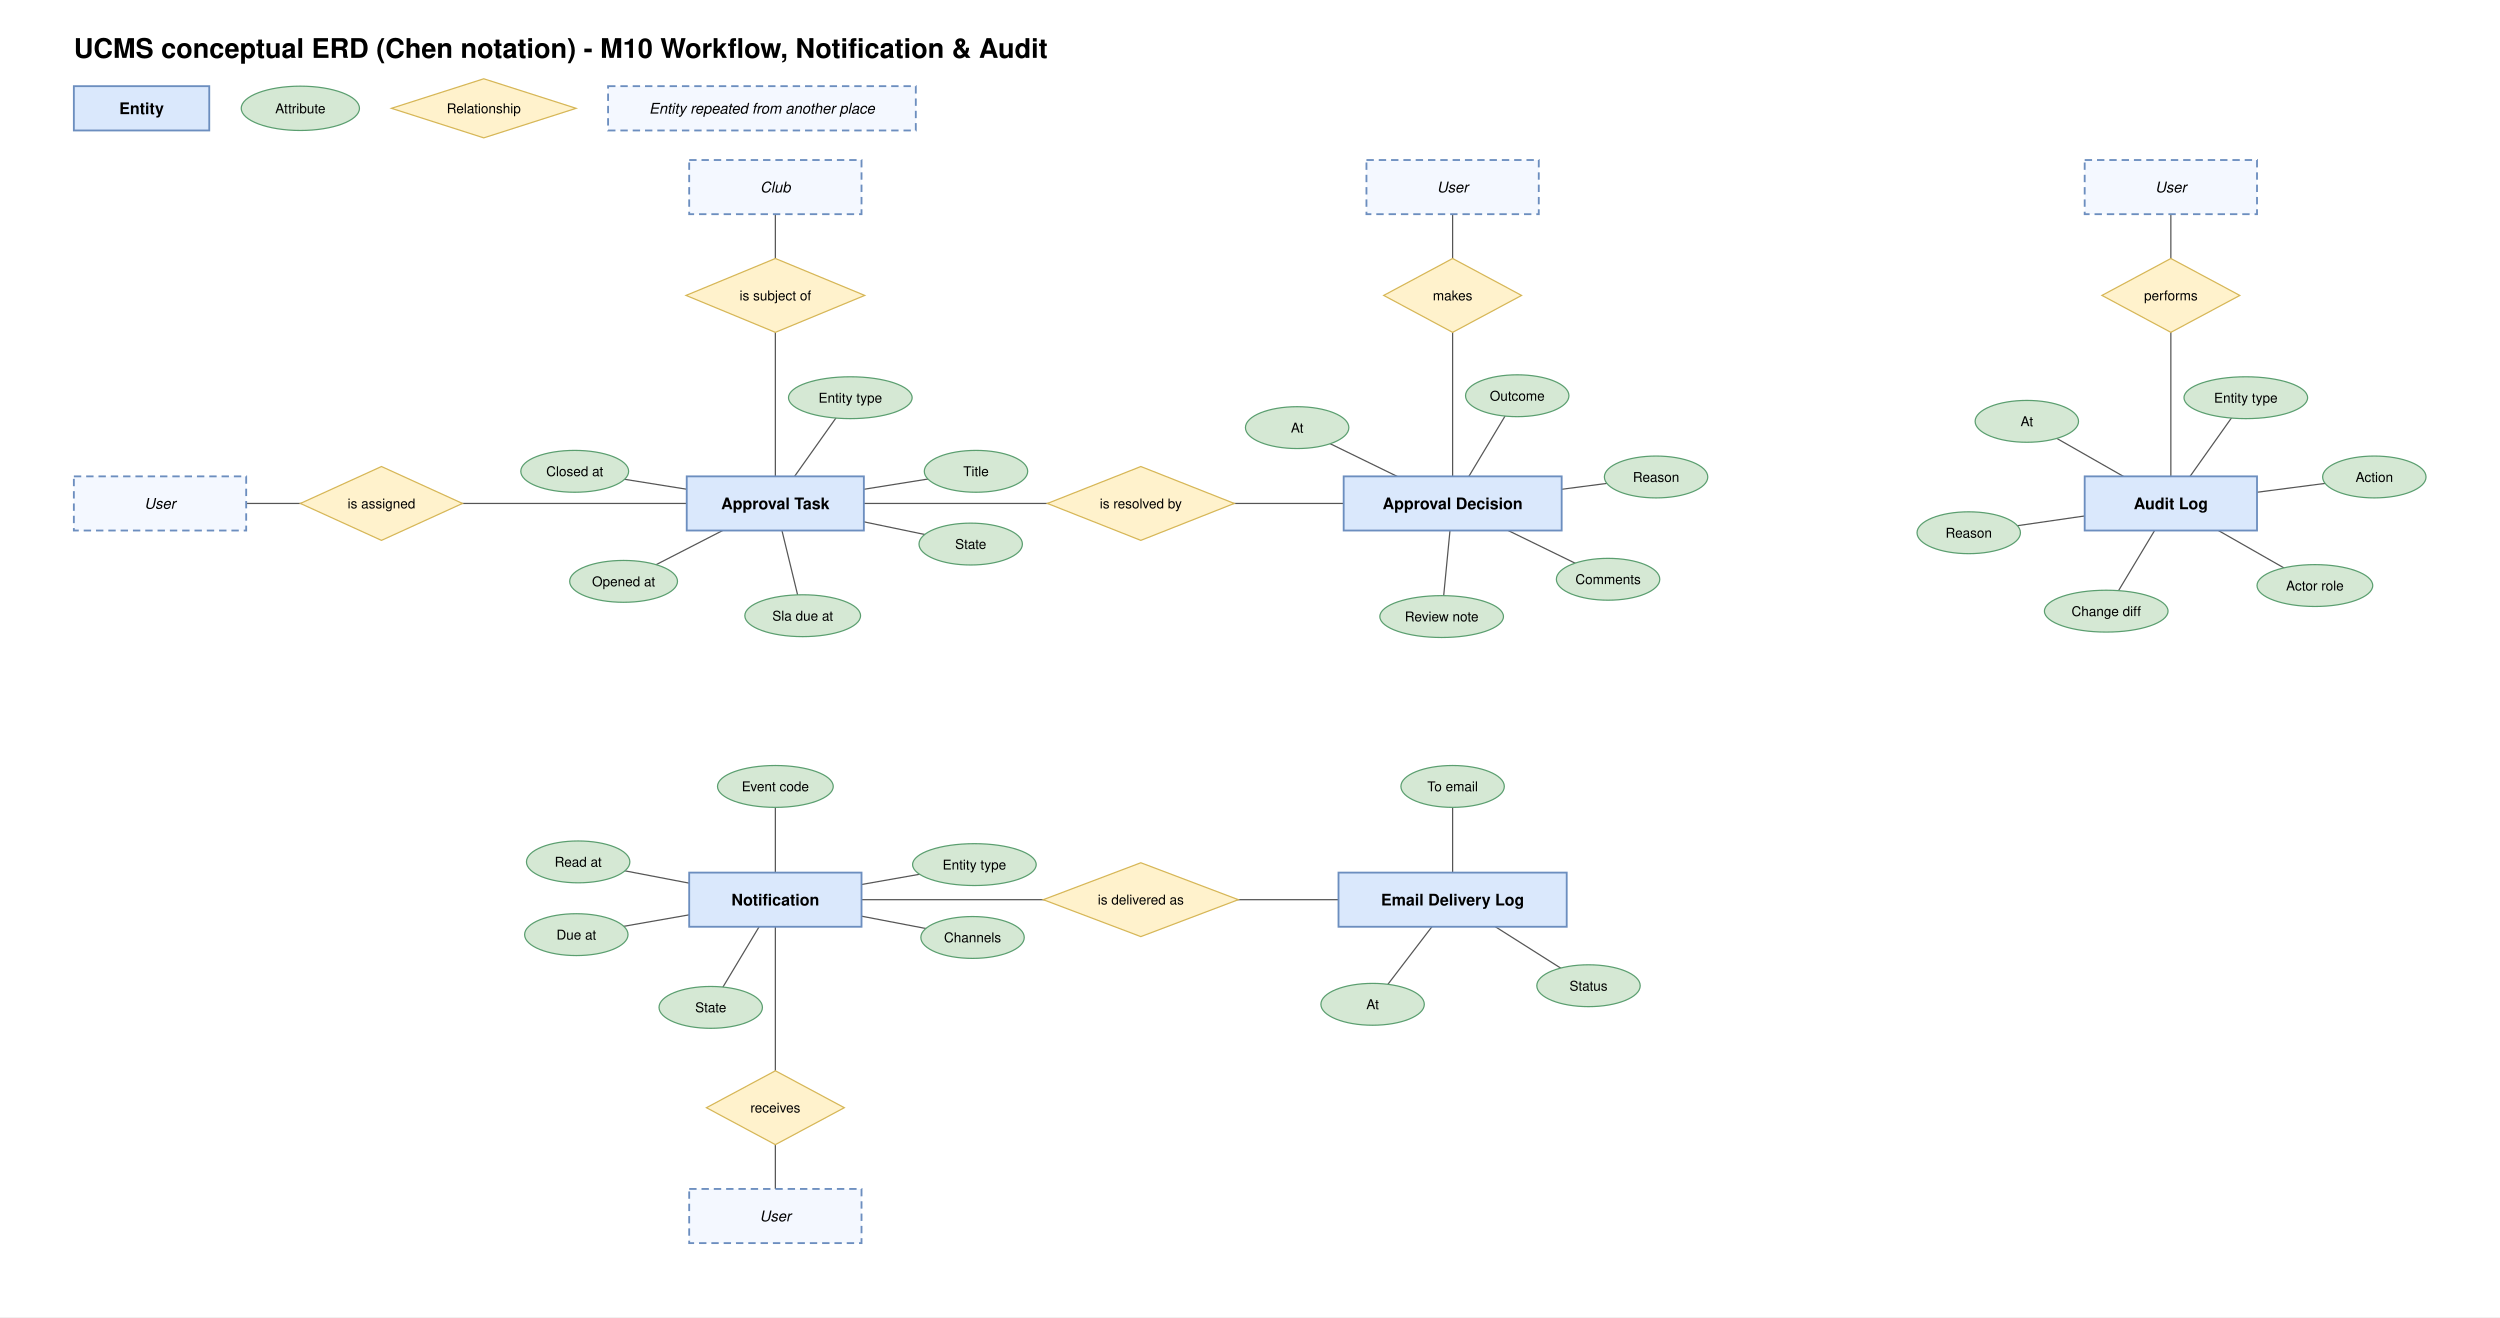
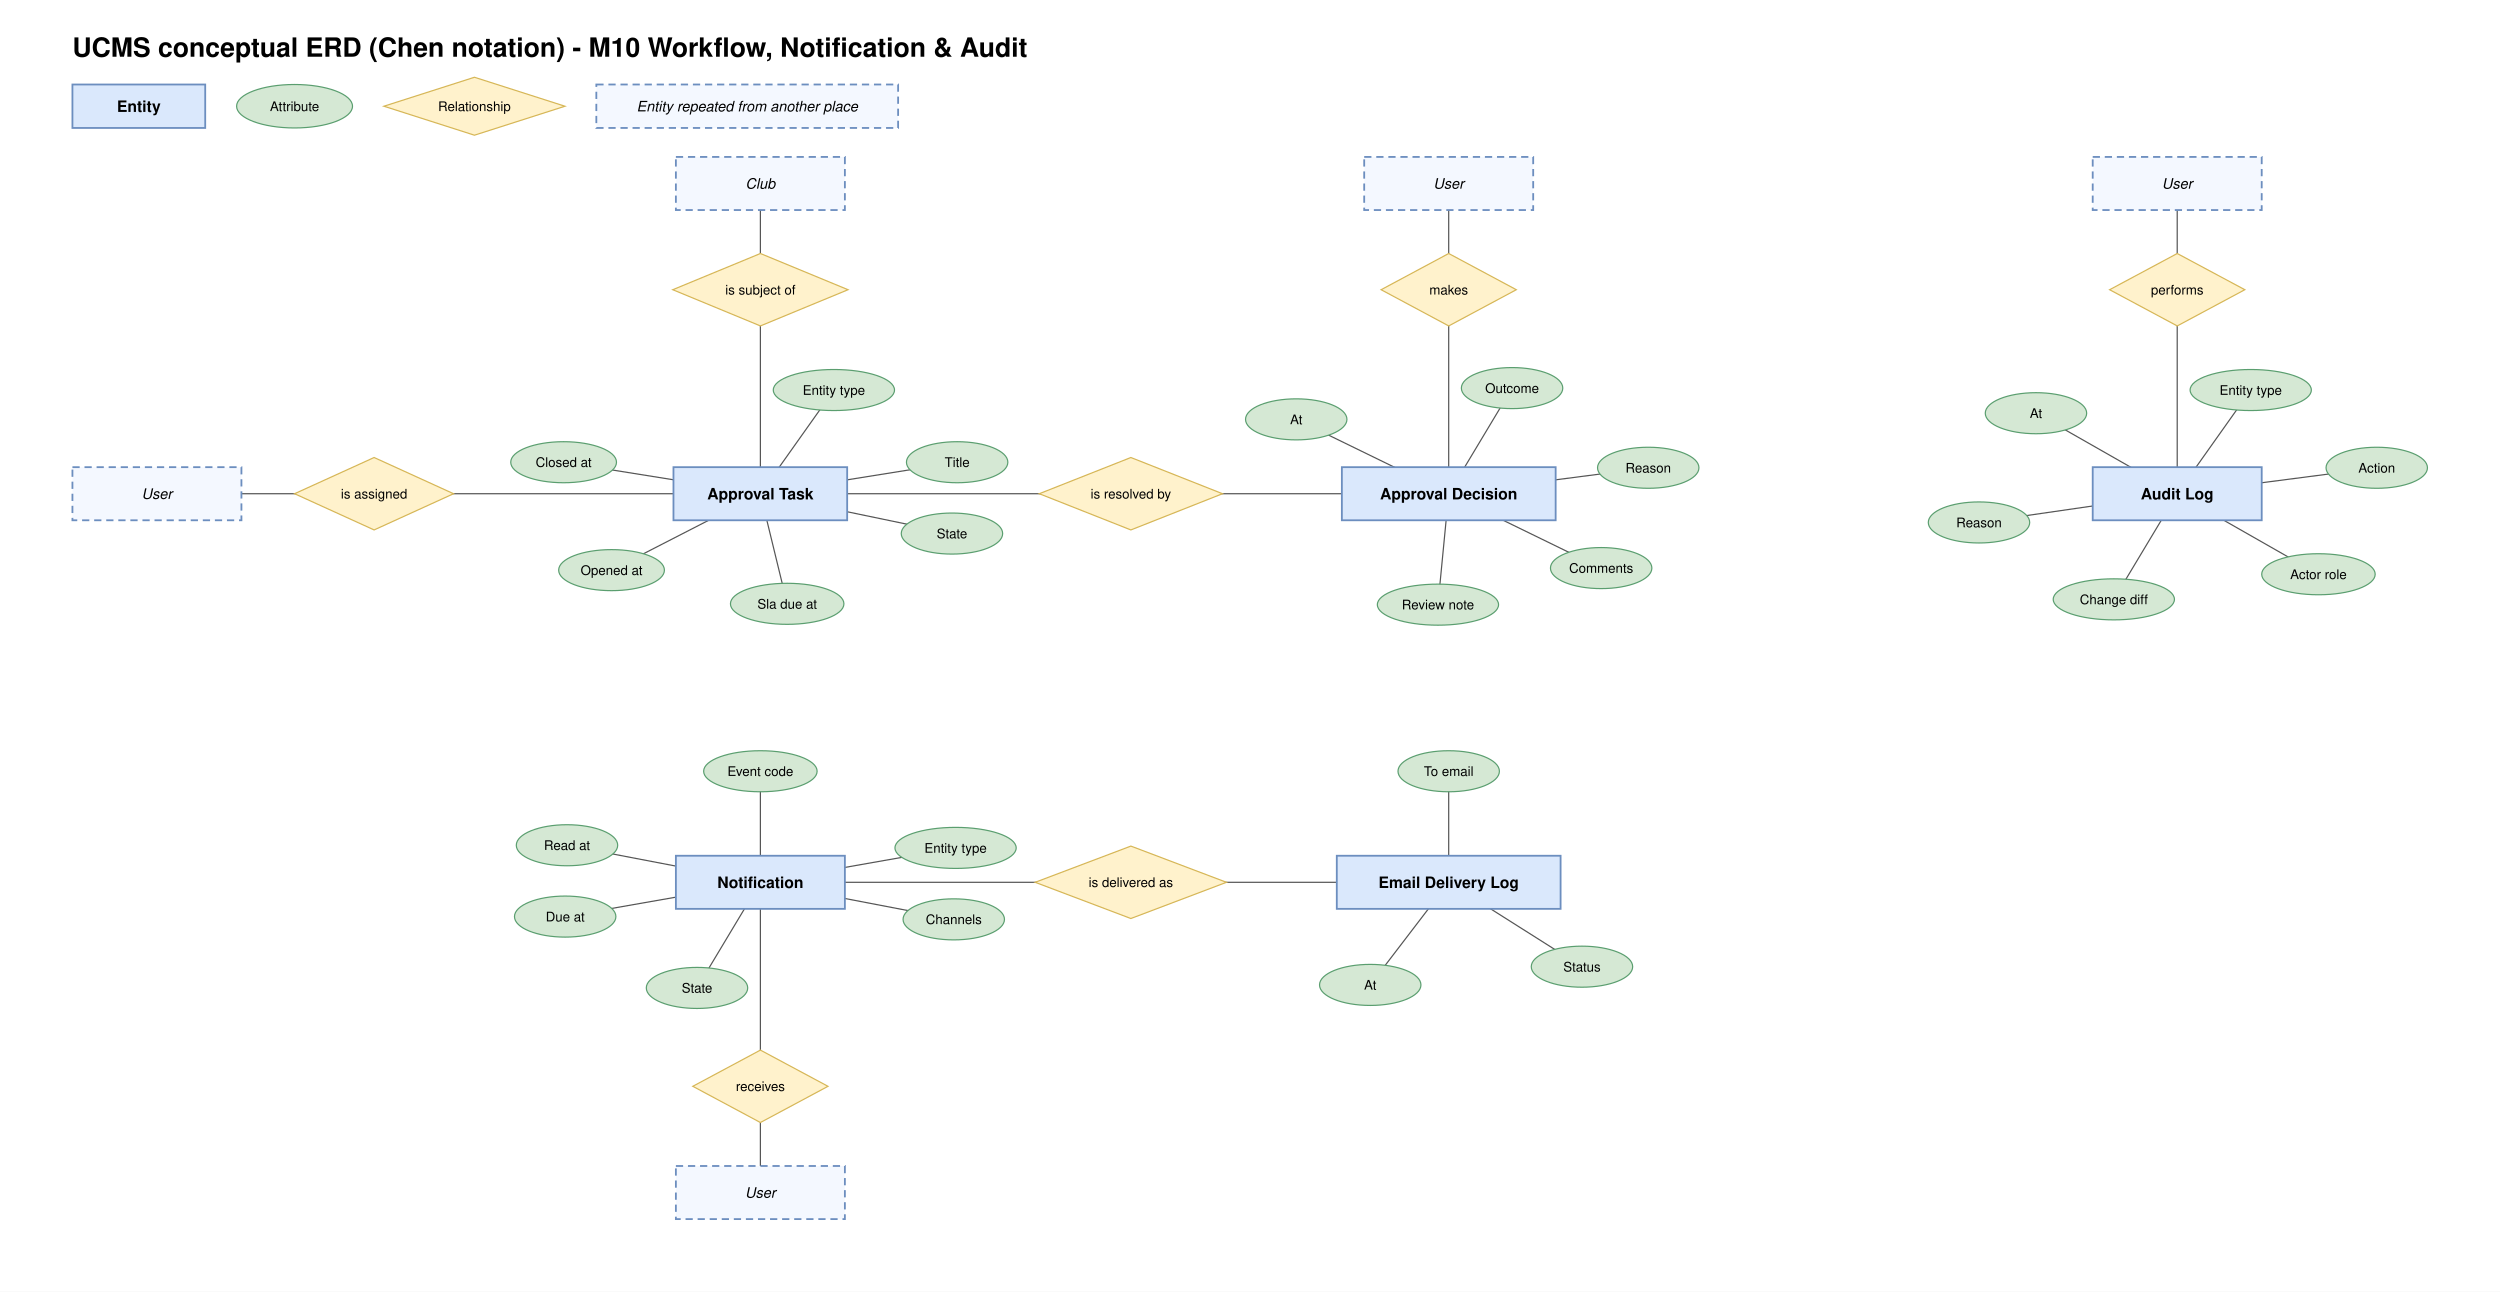
- <svg xmlns="http://www.w3.org/2000/svg" viewBox="0 0 2031 1070" width="2031" height="1070" font-family="Helvetica, Arial, sans-serif">
+ <svg xmlns="http://www.w3.org/2000/svg" viewBox="0 0 2071 1070" width="2071" height="1070" font-family="Helvetica, Arial, sans-serif">
  <rect width="100%" height="100%" fill="#ffffff" />
  <line x1="629.9" y1="409.0" x2="690.8" y2="323.1" stroke="#555555" />
  <line x1="629.9" y1="409.0" x2="792.9" y2="382.9" stroke="#555555" />
  <line x1="629.9" y1="409.0" x2="788.6" y2="442.0" stroke="#555555" />
  <line x1="629.9" y1="409.0" x2="652.1" y2="500.2" stroke="#555555" />
  <line x1="629.9" y1="409.0" x2="506.6" y2="472.3" stroke="#555555" />
  <line x1="629.9" y1="409.0" x2="466.9" y2="382.9" stroke="#555555" />
  <line x1="629.9" y1="409.0" x2="629.9" y2="240.0" stroke="#555555" />
  <line x1="629.9" y1="240.0" x2="629.9" y2="152.0" stroke="#555555" />
  <line x1="629.9" y1="409.0" x2="309.9" y2="409.0" stroke="#555555" />
  <line x1="309.9" y1="409.0" x2="130.0" y2="409.0" stroke="#555555" />
-   <line x1="1180.1" y1="409.0" x2="1232.6" y2="321.5" stroke="#555555" />
-   <line x1="1180.1" y1="409.0" x2="1345.4" y2="387.5" stroke="#555555" />
-   <line x1="1180.1" y1="409.0" x2="1306.4" y2="470.6" stroke="#555555" />
-   <line x1="1180.1" y1="409.0" x2="1171.2" y2="500.9" stroke="#555555" />
-   <line x1="1180.1" y1="409.0" x2="1053.8" y2="347.4" stroke="#555555" />
-   <line x1="1180.1" y1="409.0" x2="1180.1" y2="240.0" stroke="#555555" />
-   <line x1="1180.1" y1="240.0" x2="1180.1" y2="152.0" stroke="#555555" />
+   <line x1="1200.1" y1="409.0" x2="1252.6" y2="321.5" stroke="#555555" />
+   <line x1="1200.1" y1="409.0" x2="1365.4" y2="387.5" stroke="#555555" />
+   <line x1="1200.1" y1="409.0" x2="1326.4" y2="470.6" stroke="#555555" />
+   <line x1="1200.1" y1="409.0" x2="1191.2" y2="500.9" stroke="#555555" />
+   <line x1="1200.1" y1="409.0" x2="1073.8" y2="347.4" stroke="#555555" />
+   <line x1="1200.1" y1="409.0" x2="1200.1" y2="240.0" stroke="#555555" />
+   <line x1="1200.1" y1="240.0" x2="1200.1" y2="152.0" stroke="#555555" />
  <line x1="629.9" y1="730.9" x2="629.9" y2="638.9" stroke="#555555" />
  <line x1="629.9" y1="730.9" x2="791.6" y2="702.4" stroke="#555555" />
  <line x1="629.9" y1="730.9" x2="790.1" y2="761.6" stroke="#555555" />
  <line x1="629.9" y1="730.9" x2="577.4" y2="818.4" stroke="#555555" />
  <line x1="629.9" y1="730.9" x2="468.2" y2="759.3" stroke="#555555" />
  <line x1="629.9" y1="730.9" x2="469.7" y2="700.2" stroke="#555555" />
  <line x1="629.9" y1="730.9" x2="629.9" y2="899.9" stroke="#555555" />
  <line x1="629.9" y1="899.9" x2="629.9" y2="987.9" stroke="#555555" />
-   <line x1="1180.1" y1="730.9" x2="1180.1" y2="638.9" stroke="#555555" />
-   <line x1="1180.1" y1="730.9" x2="1290.5" y2="800.8" stroke="#555555" />
-   <line x1="1180.1" y1="730.9" x2="1115.1" y2="815.9" stroke="#555555" />
-   <line x1="1763.6" y1="409.0" x2="1824.5" y2="323.1" stroke="#555555" />
-   <line x1="1763.6" y1="409.0" x2="1928.9" y2="387.5" stroke="#555555" />
-   <line x1="1763.6" y1="409.0" x2="1880.6" y2="475.7" stroke="#555555" />
-   <line x1="1763.6" y1="409.0" x2="1711.1" y2="496.5" stroke="#555555" />
-   <line x1="1763.6" y1="409.0" x2="1599.4" y2="432.8" stroke="#555555" />
-   <line x1="1763.6" y1="409.0" x2="1646.6" y2="342.3" stroke="#555555" />
-   <line x1="1763.6" y1="409.0" x2="1763.6" y2="240.0" stroke="#555555" />
-   <line x1="1763.6" y1="240.0" x2="1763.6" y2="152.0" stroke="#555555" />
-   <line x1="629.9" y1="409.0" x2="926.8" y2="409.0" stroke="#555555" />
-   <line x1="926.8" y1="409.0" x2="1180.1" y2="409.0" stroke="#555555" />
-   <line x1="629.9" y1="730.9" x2="926.8" y2="730.9" stroke="#555555" />
-   <line x1="926.8" y1="730.9" x2="1180.1" y2="730.9" stroke="#555555" />
+   <line x1="1200.1" y1="730.9" x2="1200.1" y2="638.9" stroke="#555555" />
+   <line x1="1200.1" y1="730.9" x2="1310.5" y2="800.8" stroke="#555555" />
+   <line x1="1200.1" y1="730.9" x2="1135.1" y2="815.9" stroke="#555555" />
+   <line x1="1803.6" y1="409.0" x2="1864.5" y2="323.1" stroke="#555555" />
+   <line x1="1803.6" y1="409.0" x2="1968.9" y2="387.5" stroke="#555555" />
+   <line x1="1803.6" y1="409.0" x2="1920.6" y2="475.7" stroke="#555555" />
+   <line x1="1803.6" y1="409.0" x2="1751.1" y2="496.5" stroke="#555555" />
+   <line x1="1803.6" y1="409.0" x2="1639.4" y2="432.8" stroke="#555555" />
+   <line x1="1803.6" y1="409.0" x2="1686.6" y2="342.3" stroke="#555555" />
+   <line x1="1803.6" y1="409.0" x2="1803.6" y2="240.0" stroke="#555555" />
+   <line x1="1803.6" y1="240.0" x2="1803.6" y2="152.0" stroke="#555555" />
+   <line x1="629.9" y1="409.0" x2="936.8" y2="409.0" stroke="#555555" />
+   <line x1="936.8" y1="409.0" x2="1200.1" y2="409.0" stroke="#555555" />
+   <line x1="629.9" y1="730.9" x2="936.8" y2="730.9" stroke="#555555" />
+   <line x1="936.8" y1="730.9" x2="1200.1" y2="730.9" stroke="#555555" />
  <text x="60" y="47" font-size="22" font-weight="bold">UCMS conceptual ERD (Chen notation) - M10 Workflow, Notification &amp; Audit</text>
  <rect x="60.0" y="70.0" width="110.0" height="36.0" fill="#dae8fc" stroke="#6c8ebf" stroke-width="1.5" />
  <text x="115.0" y="92.7" font-size="13" font-weight="bold" text-anchor="middle">Entity</text>
  <ellipse cx="244.0" cy="88.0" rx="48.0" ry="18.0" fill="#d5e8d4" stroke="#5a9e6f" />
  <text x="244.0" y="92.0" font-size="11" font-weight="normal" text-anchor="middle">Attribute</text>
  <polygon points="318.0,88.0 393.0,64.0 468.0,88.0 393.0,112.0" fill="#fff2cc" stroke="#d6b656" />
  <text x="393.0" y="92.0" font-size="11" font-weight="normal" text-anchor="middle">Relationship</text>
  <rect x="494.0" y="70.0" width="250.0" height="36.0" fill="#f4f8ff" stroke="#6c8ebf" stroke-width="1.5" stroke-dasharray="6 4" />
  <text x="619.0" y="92.3" font-size="12" font-weight="normal" text-anchor="middle" font-style="italic">Entity repeated from another place</text>
  <rect x="557.9" y="387.0" width="143.9" height="44.0" fill="#dae8fc" stroke="#6c8ebf" stroke-width="1.5" />
  <text x="629.9" y="413.7" font-size="13" font-weight="bold" text-anchor="middle">Approval Task</text>
  <ellipse cx="690.8" cy="323.1" rx="50.2" ry="17.0" fill="#d5e8d4" stroke="#5a9e6f" />
  <text x="690.8" y="327.1" font-size="11" font-weight="normal" text-anchor="middle">Entity type</text>
  <ellipse cx="792.9" cy="382.9" rx="42.0" ry="17.0" fill="#d5e8d4" stroke="#5a9e6f" />
  <text x="792.9" y="386.8" font-size="11" font-weight="normal" text-anchor="middle">Title</text>
  <ellipse cx="788.6" cy="442.0" rx="42.0" ry="17.0" fill="#d5e8d4" stroke="#5a9e6f" />
  <text x="788.6" y="445.9" font-size="11" font-weight="normal" text-anchor="middle">State</text>
  <ellipse cx="652.1" cy="500.2" rx="47.0" ry="17.0" fill="#d5e8d4" stroke="#5a9e6f" />
  <text x="652.1" y="504.2" font-size="11" font-weight="normal" text-anchor="middle">Sla due at</text>
  <ellipse cx="506.6" cy="472.3" rx="43.8" ry="17.0" fill="#d5e8d4" stroke="#5a9e6f" />
  <text x="506.6" y="476.3" font-size="11" font-weight="normal" text-anchor="middle">Opened at</text>
  <ellipse cx="466.9" cy="382.9" rx="43.8" ry="17.0" fill="#d5e8d4" stroke="#5a9e6f" />
  <text x="466.9" y="386.8" font-size="11" font-weight="normal" text-anchor="middle">Closed at</text>
  <polygon points="557.3,240.0 629.9,210.0 702.5,240.0 629.9,270.0" fill="#fff2cc" stroke="#d6b656" />
  <text x="629.9" y="244.0" font-size="11" font-weight="normal" text-anchor="middle">is subject of</text>
  <rect x="559.9" y="130.0" width="140.0" height="44.0" fill="#f4f8ff" stroke="#6c8ebf" stroke-width="1.5" stroke-dasharray="6 4" />
  <text x="629.9" y="156.3" font-size="12" font-weight="normal" text-anchor="middle" font-style="italic">Club</text>
  <polygon points="244.0,409.0 309.9,379.0 375.7,409.0 309.9,439.0" fill="#fff2cc" stroke="#d6b656" />
  <text x="309.9" y="413.0" font-size="11" font-weight="normal" text-anchor="middle">is assigned</text>
  <rect x="60.0" y="387.0" width="140.0" height="44.0" fill="#f4f8ff" stroke="#6c8ebf" stroke-width="1.5" stroke-dasharray="6 4" />
  <text x="130.0" y="413.3" font-size="12" font-weight="normal" text-anchor="middle" font-style="italic">User</text>
-   <rect x="1091.6" y="387.0" width="177.1" height="44.0" fill="#dae8fc" stroke="#6c8ebf" stroke-width="1.5" />
-   <text x="1180.1" y="413.7" font-size="13" font-weight="bold" text-anchor="middle">Approval Decision</text>
-   <ellipse cx="1232.6" cy="321.5" rx="42.0" ry="17.0" fill="#d5e8d4" stroke="#5a9e6f" />
-   <text x="1232.6" y="325.5" font-size="11" font-weight="normal" text-anchor="middle">Outcome</text>
-   <ellipse cx="1345.4" cy="387.5" rx="42.0" ry="17.0" fill="#d5e8d4" stroke="#5a9e6f" />
-   <text x="1345.4" y="391.5" font-size="11" font-weight="normal" text-anchor="middle">Reason</text>
-   <ellipse cx="1306.4" cy="470.6" rx="42.0" ry="17.0" fill="#d5e8d4" stroke="#5a9e6f" />
-   <text x="1306.4" y="474.5" font-size="11" font-weight="normal" text-anchor="middle">Comments</text>
-   <ellipse cx="1171.2" cy="500.9" rx="50.2" ry="17.0" fill="#d5e8d4" stroke="#5a9e6f" />
-   <text x="1171.2" y="504.8" font-size="11" font-weight="normal" text-anchor="middle">Review note</text>
-   <ellipse cx="1053.8" cy="347.4" rx="42.0" ry="17.0" fill="#d5e8d4" stroke="#5a9e6f" />
-   <text x="1053.8" y="351.4" font-size="11" font-weight="normal" text-anchor="middle">At</text>
-   <polygon points="1124.1,240.0 1180.1,210.0 1236.1,240.0 1180.1,270.0" fill="#fff2cc" stroke="#d6b656" />
-   <text x="1180.1" y="244.0" font-size="11" font-weight="normal" text-anchor="middle">makes</text>
-   <rect x="1110.1" y="130.0" width="140.0" height="44.0" fill="#f4f8ff" stroke="#6c8ebf" stroke-width="1.5" stroke-dasharray="6 4" />
-   <text x="1180.1" y="156.3" font-size="12" font-weight="normal" text-anchor="middle" font-style="italic">User</text>
+   <rect x="1111.6" y="387.0" width="177.1" height="44.0" fill="#dae8fc" stroke="#6c8ebf" stroke-width="1.5" />
+   <text x="1200.1" y="413.7" font-size="13" font-weight="bold" text-anchor="middle">Approval Decision</text>
+   <ellipse cx="1252.6" cy="321.5" rx="42.0" ry="17.0" fill="#d5e8d4" stroke="#5a9e6f" />
+   <text x="1252.6" y="325.5" font-size="11" font-weight="normal" text-anchor="middle">Outcome</text>
+   <ellipse cx="1365.4" cy="387.5" rx="42.0" ry="17.0" fill="#d5e8d4" stroke="#5a9e6f" />
+   <text x="1365.4" y="391.5" font-size="11" font-weight="normal" text-anchor="middle">Reason</text>
+   <ellipse cx="1326.4" cy="470.6" rx="42.0" ry="17.0" fill="#d5e8d4" stroke="#5a9e6f" />
+   <text x="1326.4" y="474.5" font-size="11" font-weight="normal" text-anchor="middle">Comments</text>
+   <ellipse cx="1191.2" cy="500.9" rx="50.2" ry="17.0" fill="#d5e8d4" stroke="#5a9e6f" />
+   <text x="1191.2" y="504.8" font-size="11" font-weight="normal" text-anchor="middle">Review note</text>
+   <ellipse cx="1073.8" cy="347.4" rx="42.0" ry="17.0" fill="#d5e8d4" stroke="#5a9e6f" />
+   <text x="1073.8" y="351.4" font-size="11" font-weight="normal" text-anchor="middle">At</text>
+   <polygon points="1144.1,240.0 1200.1,210.0 1256.1,240.0 1200.1,270.0" fill="#fff2cc" stroke="#d6b656" />
+   <text x="1200.1" y="244.0" font-size="11" font-weight="normal" text-anchor="middle">makes</text>
+   <rect x="1130.1" y="130.0" width="140.0" height="44.0" fill="#f4f8ff" stroke="#6c8ebf" stroke-width="1.5" stroke-dasharray="6 4" />
+   <text x="1200.1" y="156.3" font-size="12" font-weight="normal" text-anchor="middle" font-style="italic">User</text>
  <rect x="559.9" y="708.9" width="140.0" height="44.0" fill="#dae8fc" stroke="#6c8ebf" stroke-width="1.5" />
  <text x="629.9" y="735.6" font-size="13" font-weight="bold" text-anchor="middle">Notification</text>
  <ellipse cx="629.9" cy="638.9" rx="47.0" ry="17.0" fill="#d5e8d4" stroke="#5a9e6f" />
  <text x="629.9" y="642.8" font-size="11" font-weight="normal" text-anchor="middle">Event code</text>
  <ellipse cx="791.6" cy="702.4" rx="50.2" ry="17.0" fill="#d5e8d4" stroke="#5a9e6f" />
  <text x="791.6" y="706.4" font-size="11" font-weight="normal" text-anchor="middle">Entity type</text>
  <ellipse cx="790.1" cy="761.6" rx="42.0" ry="17.0" fill="#d5e8d4" stroke="#5a9e6f" />
  <text x="790.1" y="765.5" font-size="11" font-weight="normal" text-anchor="middle">Channels</text>
  <ellipse cx="577.4" cy="818.4" rx="42.0" ry="17.0" fill="#d5e8d4" stroke="#5a9e6f" />
  <text x="577.4" y="822.3" font-size="11" font-weight="normal" text-anchor="middle">State</text>
  <ellipse cx="468.2" cy="759.3" rx="42.0" ry="17.0" fill="#d5e8d4" stroke="#5a9e6f" />
  <text x="468.2" y="763.3" font-size="11" font-weight="normal" text-anchor="middle">Due at</text>
  <ellipse cx="469.7" cy="700.2" rx="42.0" ry="17.0" fill="#d5e8d4" stroke="#5a9e6f" />
  <text x="469.7" y="704.1" font-size="11" font-weight="normal" text-anchor="middle">Read at</text>
  <polygon points="573.9,899.9 629.9,869.9 685.9,899.9 629.9,929.9" fill="#fff2cc" stroke="#d6b656" />
  <text x="629.9" y="903.8" font-size="11" font-weight="normal" text-anchor="middle">receives</text>
  <rect x="559.9" y="965.9" width="140.0" height="44.0" fill="#f4f8ff" stroke="#6c8ebf" stroke-width="1.5" stroke-dasharray="6 4" />
  <text x="629.9" y="992.2" font-size="12" font-weight="normal" text-anchor="middle" font-style="italic">User</text>
-   <rect x="1087.4" y="708.9" width="185.4" height="44.0" fill="#dae8fc" stroke="#6c8ebf" stroke-width="1.5" />
-   <text x="1180.1" y="735.6" font-size="13" font-weight="bold" text-anchor="middle">Email Delivery Log</text>
-   <ellipse cx="1180.1" cy="638.9" rx="42.0" ry="17.0" fill="#d5e8d4" stroke="#5a9e6f" />
-   <text x="1180.1" y="642.8" font-size="11" font-weight="normal" text-anchor="middle">To email</text>
-   <ellipse cx="1290.5" cy="800.8" rx="42.0" ry="17.0" fill="#d5e8d4" stroke="#5a9e6f" />
-   <text x="1290.5" y="804.8" font-size="11" font-weight="normal" text-anchor="middle">Status</text>
-   <ellipse cx="1115.1" cy="815.9" rx="42.0" ry="17.0" fill="#d5e8d4" stroke="#5a9e6f" />
-   <text x="1115.1" y="819.8" font-size="11" font-weight="normal" text-anchor="middle">At</text>
-   <rect x="1693.6" y="387.0" width="140.0" height="44.0" fill="#dae8fc" stroke="#6c8ebf" stroke-width="1.5" />
-   <text x="1763.6" y="413.7" font-size="13" font-weight="bold" text-anchor="middle">Audit Log</text>
-   <ellipse cx="1824.5" cy="323.1" rx="50.2" ry="17.0" fill="#d5e8d4" stroke="#5a9e6f" />
-   <text x="1824.5" y="327.1" font-size="11" font-weight="normal" text-anchor="middle">Entity type</text>
-   <ellipse cx="1928.9" cy="387.5" rx="42.0" ry="17.0" fill="#d5e8d4" stroke="#5a9e6f" />
-   <text x="1928.9" y="391.5" font-size="11" font-weight="normal" text-anchor="middle">Action</text>
-   <ellipse cx="1880.6" cy="475.7" rx="47.0" ry="17.0" fill="#d5e8d4" stroke="#5a9e6f" />
-   <text x="1880.6" y="479.7" font-size="11" font-weight="normal" text-anchor="middle">Actor role</text>
-   <ellipse cx="1711.1" cy="496.5" rx="50.2" ry="17.0" fill="#d5e8d4" stroke="#5a9e6f" />
-   <text x="1711.1" y="500.5" font-size="11" font-weight="normal" text-anchor="middle">Change diff</text>
-   <ellipse cx="1599.4" cy="432.8" rx="42.0" ry="17.0" fill="#d5e8d4" stroke="#5a9e6f" />
-   <text x="1599.4" y="436.8" font-size="11" font-weight="normal" text-anchor="middle">Reason</text>
-   <ellipse cx="1646.6" cy="342.3" rx="42.0" ry="17.0" fill="#d5e8d4" stroke="#5a9e6f" />
-   <text x="1646.6" y="346.2" font-size="11" font-weight="normal" text-anchor="middle">At</text>
-   <polygon points="1707.6,240.0 1763.6,210.0 1819.6,240.0 1763.6,270.0" fill="#fff2cc" stroke="#d6b656" />
-   <text x="1763.6" y="244.0" font-size="11" font-weight="normal" text-anchor="middle">performs</text>
-   <rect x="1693.6" y="130.0" width="140.0" height="44.0" fill="#f4f8ff" stroke="#6c8ebf" stroke-width="1.5" stroke-dasharray="6 4" />
-   <text x="1763.6" y="156.3" font-size="12" font-weight="normal" text-anchor="middle" font-style="italic">User</text>
-   <polygon points="850.9,409.0 926.8,379.0 1002.7,409.0 926.8,439.0" fill="#fff2cc" stroke="#d6b656" />
-   <text x="926.8" y="413.0" font-size="11" font-weight="normal" text-anchor="middle">is resolved by</text>
-   <polygon points="847.5,730.9 926.8,700.9 1006.0,730.9 926.8,760.9" fill="#fff2cc" stroke="#d6b656" />
-   <text x="926.8" y="734.8" font-size="11" font-weight="normal" text-anchor="middle">is delivered as</text>
+   <rect x="1107.4" y="708.9" width="185.4" height="44.0" fill="#dae8fc" stroke="#6c8ebf" stroke-width="1.5" />
+   <text x="1200.1" y="735.6" font-size="13" font-weight="bold" text-anchor="middle">Email Delivery Log</text>
+   <ellipse cx="1200.1" cy="638.9" rx="42.0" ry="17.0" fill="#d5e8d4" stroke="#5a9e6f" />
+   <text x="1200.1" y="642.8" font-size="11" font-weight="normal" text-anchor="middle">To email</text>
+   <ellipse cx="1310.5" cy="800.8" rx="42.0" ry="17.0" fill="#d5e8d4" stroke="#5a9e6f" />
+   <text x="1310.5" y="804.8" font-size="11" font-weight="normal" text-anchor="middle">Status</text>
+   <ellipse cx="1135.1" cy="815.9" rx="42.0" ry="17.0" fill="#d5e8d4" stroke="#5a9e6f" />
+   <text x="1135.1" y="819.8" font-size="11" font-weight="normal" text-anchor="middle">At</text>
+   <rect x="1733.6" y="387.0" width="140.0" height="44.0" fill="#dae8fc" stroke="#6c8ebf" stroke-width="1.5" />
+   <text x="1803.6" y="413.7" font-size="13" font-weight="bold" text-anchor="middle">Audit Log</text>
+   <ellipse cx="1864.5" cy="323.1" rx="50.2" ry="17.0" fill="#d5e8d4" stroke="#5a9e6f" />
+   <text x="1864.5" y="327.1" font-size="11" font-weight="normal" text-anchor="middle">Entity type</text>
+   <ellipse cx="1968.9" cy="387.5" rx="42.0" ry="17.0" fill="#d5e8d4" stroke="#5a9e6f" />
+   <text x="1968.9" y="391.5" font-size="11" font-weight="normal" text-anchor="middle">Action</text>
+   <ellipse cx="1920.6" cy="475.7" rx="47.0" ry="17.0" fill="#d5e8d4" stroke="#5a9e6f" />
+   <text x="1920.6" y="479.7" font-size="11" font-weight="normal" text-anchor="middle">Actor role</text>
+   <ellipse cx="1751.1" cy="496.5" rx="50.2" ry="17.0" fill="#d5e8d4" stroke="#5a9e6f" />
+   <text x="1751.1" y="500.5" font-size="11" font-weight="normal" text-anchor="middle">Change diff</text>
+   <ellipse cx="1639.4" cy="432.8" rx="42.0" ry="17.0" fill="#d5e8d4" stroke="#5a9e6f" />
+   <text x="1639.4" y="436.8" font-size="11" font-weight="normal" text-anchor="middle">Reason</text>
+   <ellipse cx="1686.6" cy="342.3" rx="42.0" ry="17.0" fill="#d5e8d4" stroke="#5a9e6f" />
+   <text x="1686.6" y="346.2" font-size="11" font-weight="normal" text-anchor="middle">At</text>
+   <polygon points="1747.6,240.0 1803.6,210.0 1859.6,240.0 1803.6,270.0" fill="#fff2cc" stroke="#d6b656" />
+   <text x="1803.6" y="244.0" font-size="11" font-weight="normal" text-anchor="middle">performs</text>
+   <rect x="1733.6" y="130.0" width="140.0" height="44.0" fill="#f4f8ff" stroke="#6c8ebf" stroke-width="1.5" stroke-dasharray="6 4" />
+   <text x="1803.6" y="156.3" font-size="12" font-weight="normal" text-anchor="middle" font-style="italic">User</text>
+   <polygon points="860.9,409.0 936.8,379.0 1012.7,409.0 936.8,439.0" fill="#fff2cc" stroke="#d6b656" />
+   <text x="936.8" y="413.0" font-size="11" font-weight="normal" text-anchor="middle">is resolved by</text>
+   <polygon points="857.5,730.9 936.8,700.9 1016.0,730.9 936.8,760.9" fill="#fff2cc" stroke="#d6b656" />
+   <text x="936.8" y="734.8" font-size="11" font-weight="normal" text-anchor="middle">is delivered as</text>
</svg>
